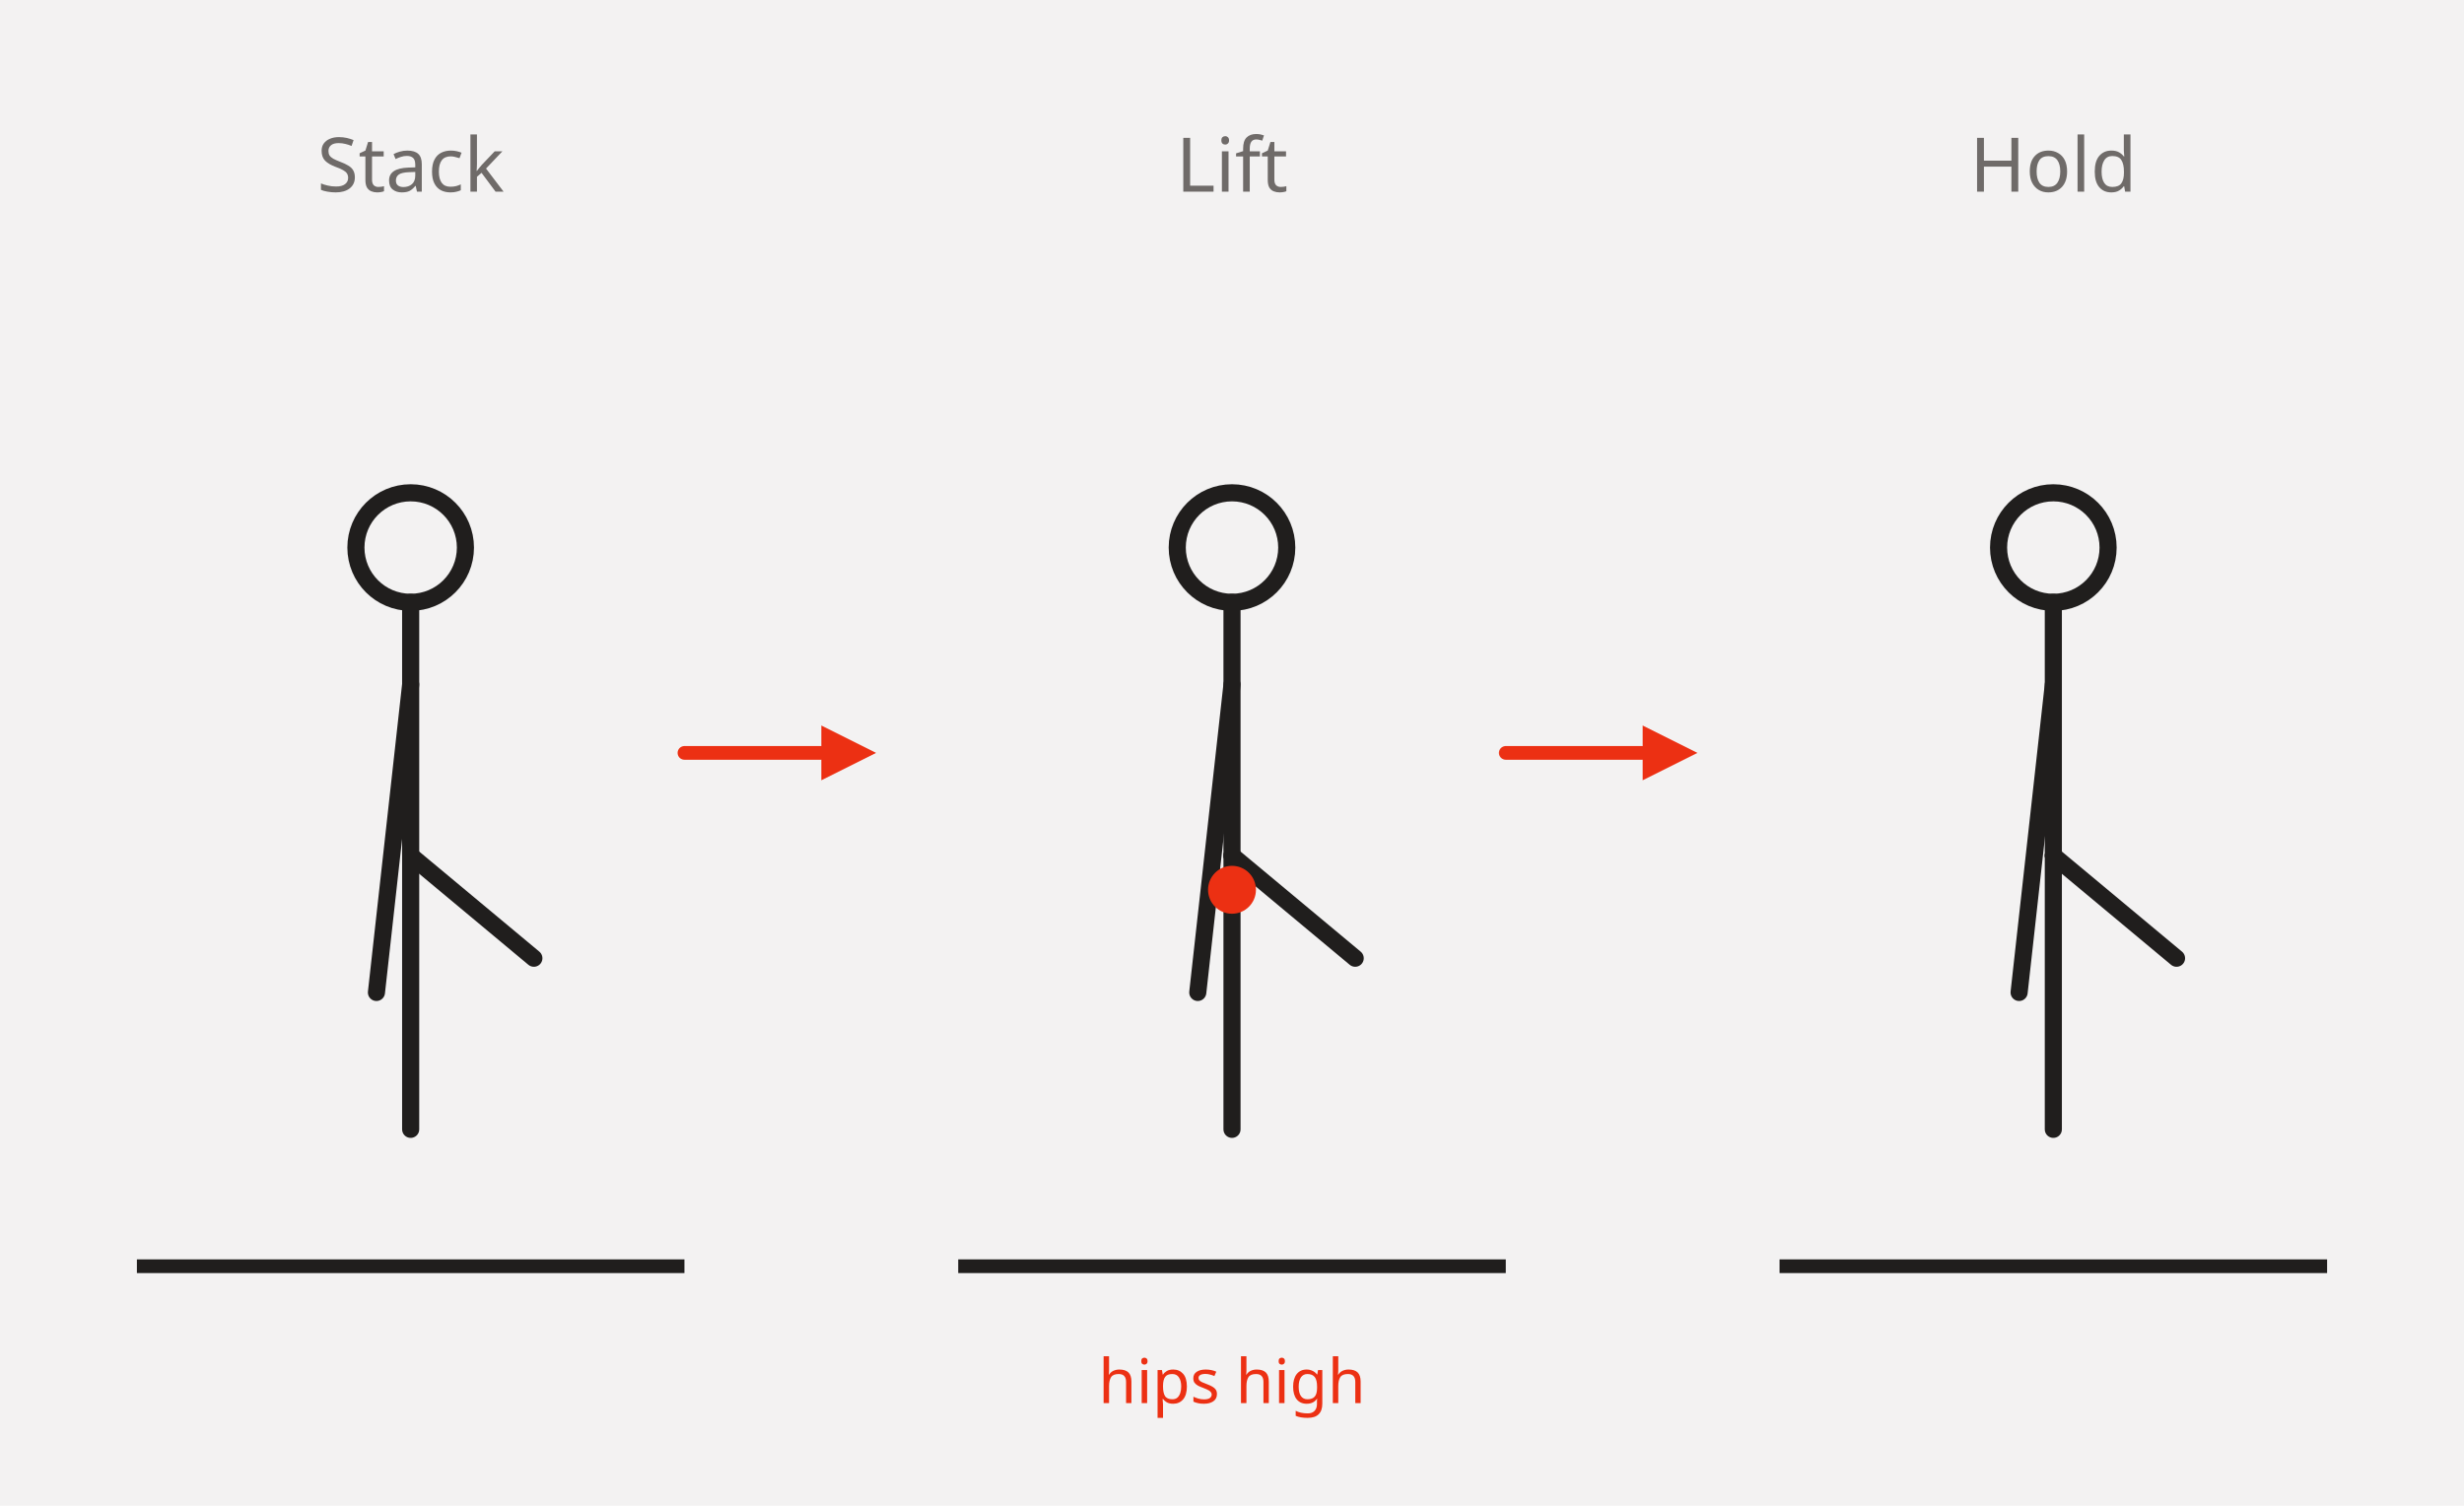
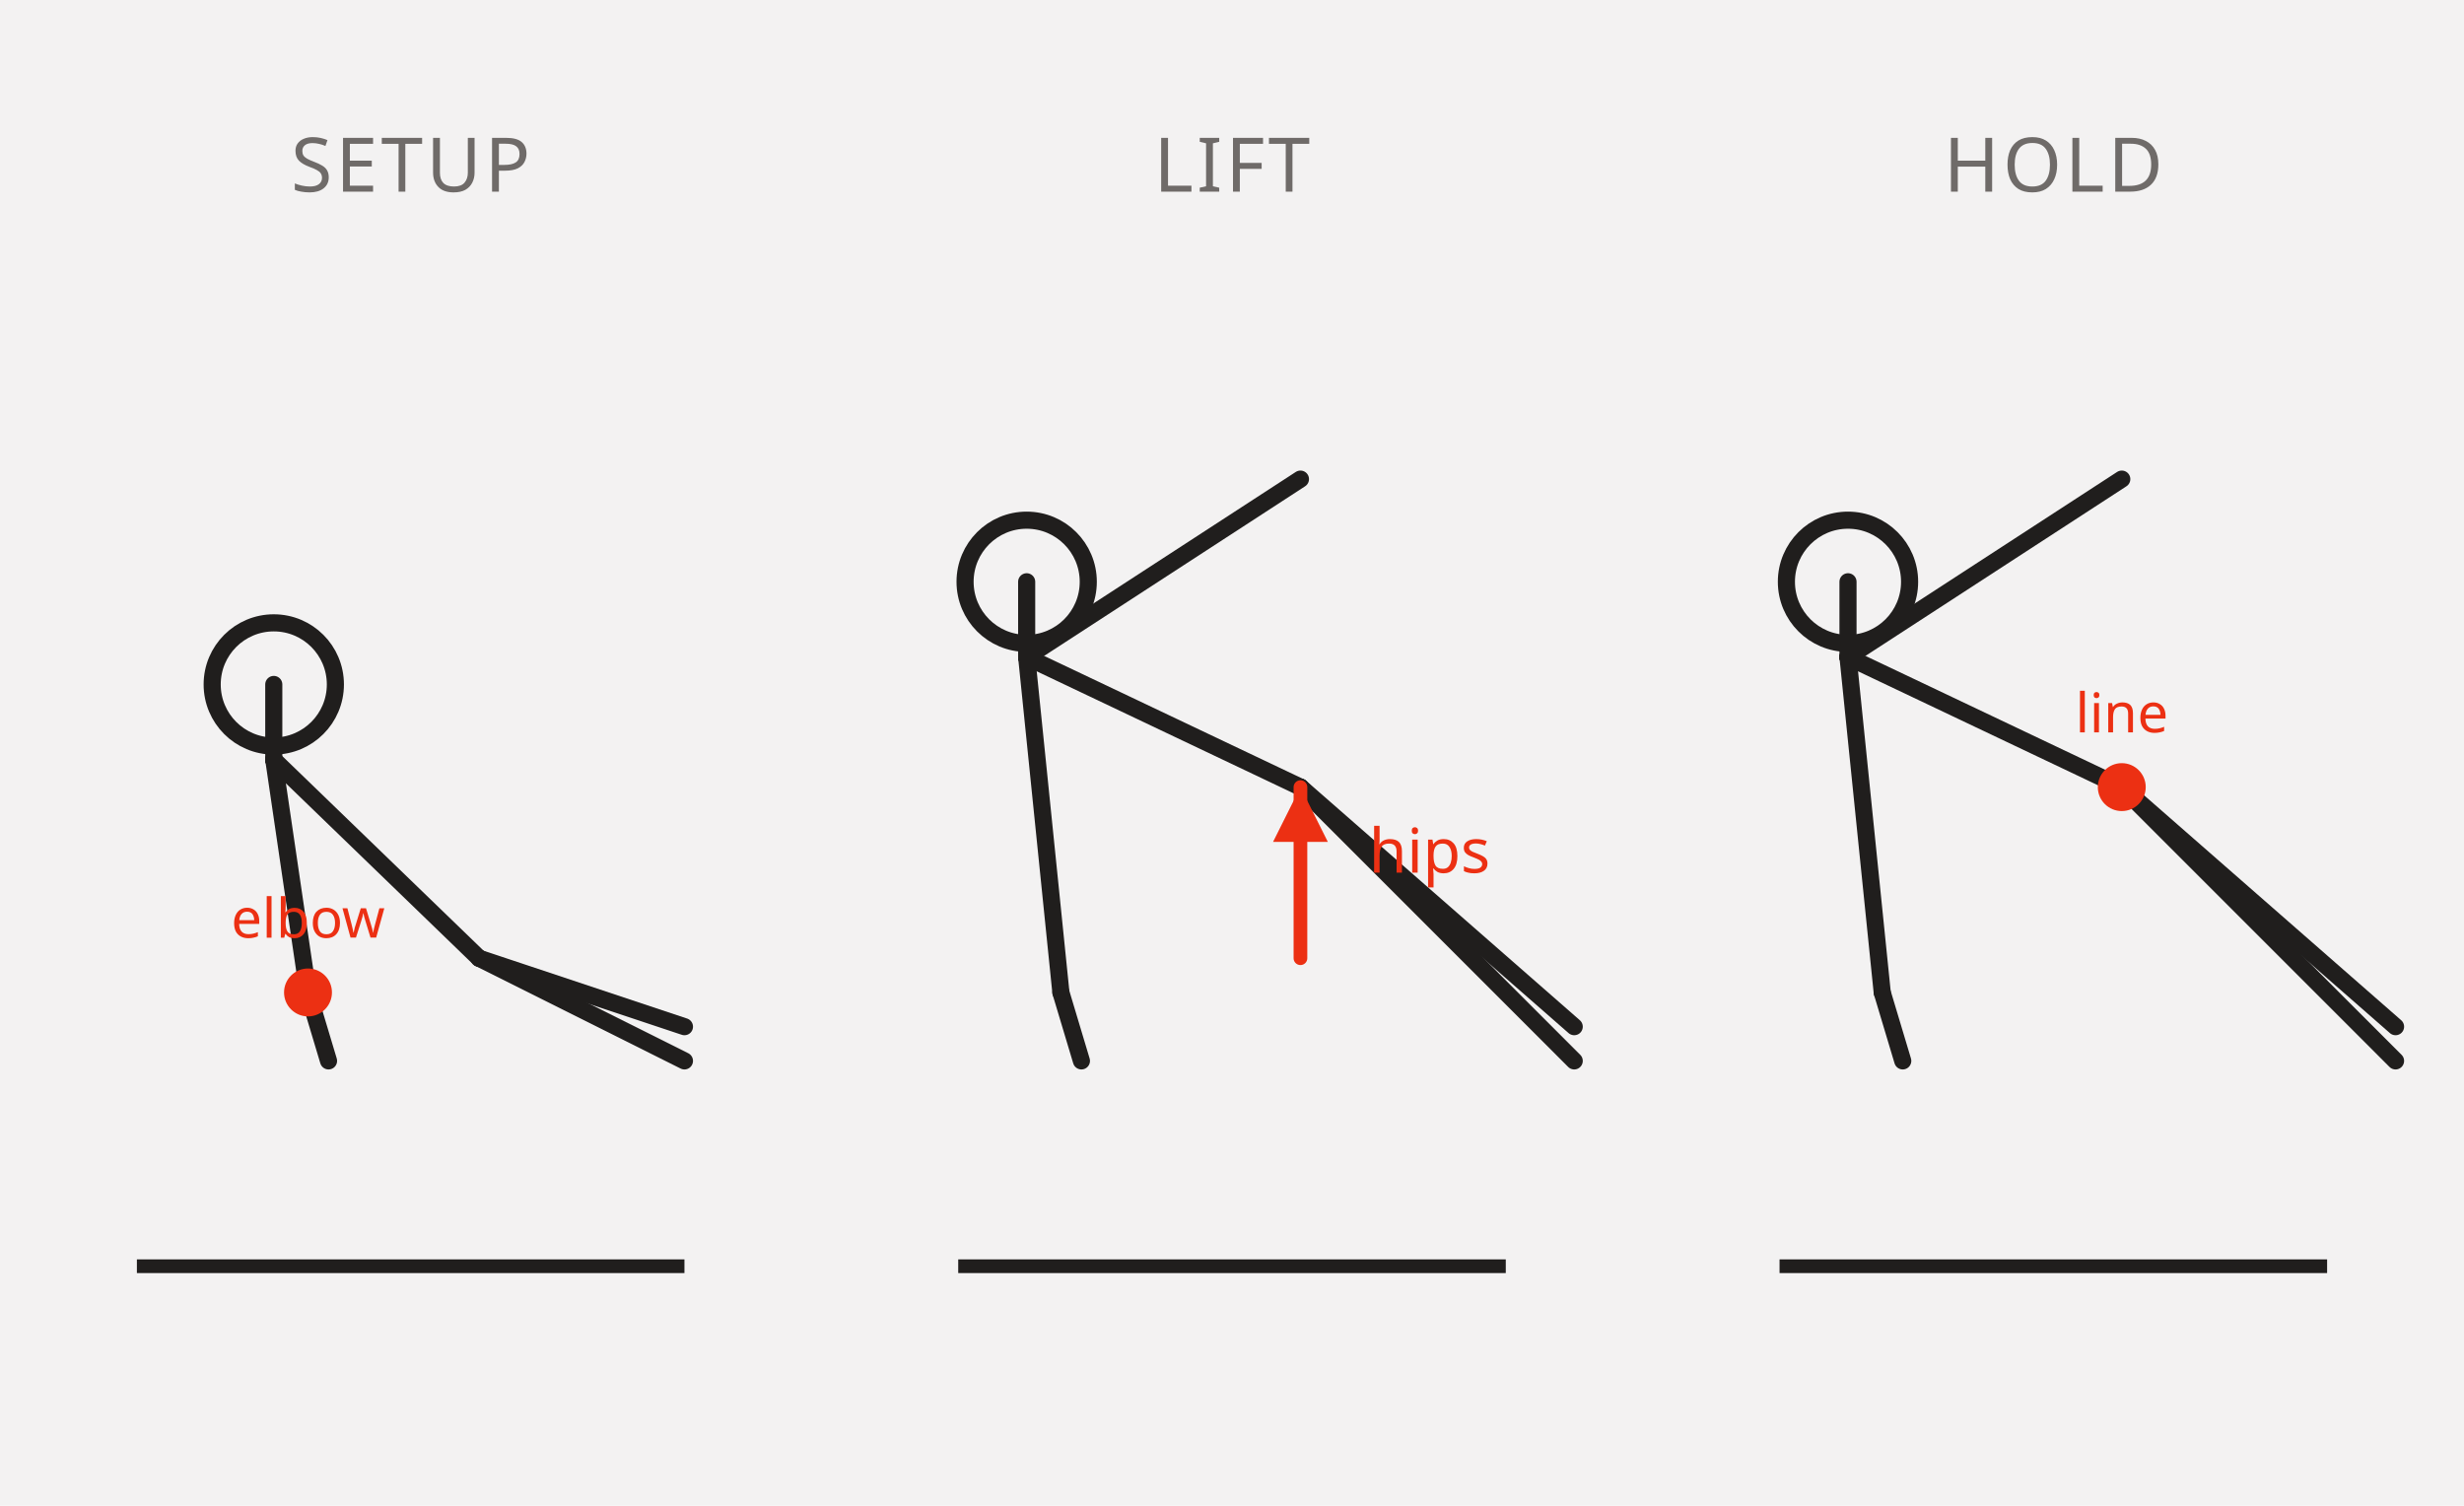
- <svg xmlns="http://www.w3.org/2000/svg" viewBox="0 0 360 220" fill="none" role="img" aria-label="Side plank form: Stack, Lift, Hold">
+ <svg xmlns="http://www.w3.org/2000/svg" viewBox="0 0 360 220" fill="none" role="img" aria-label="Side plank form: setup, lift, hold">
  <rect width="360" height="220" fill="#f3f2f2" />
-   <text x="60" y="28" text-anchor="middle" fill="#6f6b69" font-family="Archivo, system-ui, sans-serif" font-size="11">Stack</text>
-   <text x="180" y="28" text-anchor="middle" fill="#6f6b69" font-family="Archivo, system-ui, sans-serif" font-size="11">Lift</text>
-   <text x="300" y="28" text-anchor="middle" fill="#6f6b69" font-family="Archivo, system-ui, sans-serif" font-size="11">Hold</text>
+   <text x="60" y="28" text-anchor="middle" fill="#6f6b69" font-family="Archivo, system-ui, sans-serif" font-size="11" letter-spacing="0.5">SETUP</text>
+   <text x="180" y="28" text-anchor="middle" fill="#6f6b69" font-family="Archivo, system-ui, sans-serif" font-size="11" letter-spacing="0.5">LIFT</text>
+   <text x="300" y="28" text-anchor="middle" fill="#6f6b69" font-family="Archivo, system-ui, sans-serif" font-size="11" letter-spacing="0.5">HOLD</text>
  <line x1="20" y1="185" x2="100" y2="185" stroke="#201e1d" stroke-width="2" />
  <line x1="140" y1="185" x2="220" y2="185" stroke="#201e1d" stroke-width="2" />
  <line x1="260" y1="185" x2="340" y2="185" stroke="#201e1d" stroke-width="2" />
-   <g stroke="#201e1d" stroke-width="2.5" stroke-linecap="round" stroke-linejoin="round">
-     <circle cx="60" cy="80" r="8" />
-     <line x1="60" y1="88" x2="60" y2="125" />
-     <line x1="60" y1="100" x2="55" y2="145" />
-     <line x1="60" y1="125" x2="60" y2="165" />
-     <line x1="60" y1="125" x2="78" y2="140" />
+   <g stroke="#201e1d" stroke-width="2.5" stroke-linecap="round" stroke-linejoin="round" fill="none">
+     <circle cx="40" cy="100" r="9" />
+     <line x1="40" y1="100" x2="40" y2="111" />
+     <line x1="40" y1="111" x2="70" y2="140" />
+     <line x1="40" y1="111" x2="40" y2="111" />
+     <line x1="40" y1="111" x2="40" y2="111" />
+     <line x1="40" y1="111" x2="45" y2="145" />
+     <line x1="45" y1="145" x2="48" y2="155" />
+     <line x1="70" y1="140" x2="100" y2="155" />
+     <line x1="70" y1="140" x2="100" y2="150" />
  </g>
-   <g stroke="#201e1d" stroke-width="2.5" stroke-linecap="round" stroke-linejoin="round">
-     <circle cx="180" cy="80" r="8" />
-     <line x1="180" y1="88" x2="180" y2="125" />
-     <line x1="180" y1="100" x2="175" y2="145" />
-     <line x1="180" y1="125" x2="180" y2="165" />
-     <line x1="180" y1="125" x2="198" y2="140" />
+   <circle cx="45" cy="145" r="3.5" fill="#ec3013" />
+   <text x="45" y="137" text-anchor="middle" fill="#ec3013" font-family="Archivo, system-ui, sans-serif" font-size="8">elbow</text>
+   <g stroke="#201e1d" stroke-width="2.5" stroke-linecap="round" stroke-linejoin="round" fill="none">
+     <circle cx="150" cy="85" r="9" />
+     <line x1="150" y1="85" x2="150" y2="96" />
+     <line x1="150" y1="96" x2="190" y2="115" />
+     <line x1="150" y1="96" x2="150" y2="96" />
+     <line x1="150" y1="96" x2="150" y2="96" />
+     <line x1="150" y1="96" x2="155" y2="145" />
+     <line x1="155" y1="145" x2="158" y2="155" />
+     <line x1="150" y1="96" x2="190" y2="70" />
+     <line x1="190" y1="115" x2="230" y2="155" />
+     <line x1="190" y1="115" x2="230" y2="150" />
  </g>
-   <g stroke="#201e1d" stroke-width="2.5" stroke-linecap="round" stroke-linejoin="round">
-     <circle cx="300" cy="80" r="8" />
-     <line x1="300" y1="88" x2="300" y2="125" />
-     <line x1="300" y1="100" x2="295" y2="145" />
-     <line x1="300" y1="125" x2="300" y2="165" />
-     <line x1="300" y1="125" x2="318" y2="140" />
+   <path d="M190 140 L190 115" stroke="#ec3013" stroke-width="2" stroke-linecap="round" />
+   <polygon points="190,115 194,123 186,123" fill="#ec3013" />
+   <text x="200" y="127.5" fill="#ec3013" font-family="Archivo, system-ui, sans-serif" font-size="9">hips</text>
+   <g stroke="#201e1d" stroke-width="2.5" stroke-linecap="round" stroke-linejoin="round" fill="none">
+     <circle cx="270" cy="85" r="9" />
+     <line x1="270" y1="85" x2="270" y2="96" />
+     <line x1="270" y1="96" x2="310" y2="115" />
+     <line x1="270" y1="96" x2="270" y2="96" />
+     <line x1="270" y1="96" x2="270" y2="96" />
+     <line x1="270" y1="96" x2="275" y2="145" />
+     <line x1="275" y1="145" x2="278" y2="155" />
+     <line x1="270" y1="96" x2="310" y2="70" />
+     <line x1="310" y1="115" x2="350" y2="155" />
+     <line x1="310" y1="115" x2="350" y2="150" />
  </g>
-   <path d="M100 110 L120 110" stroke="#ec3013" stroke-width="2" stroke-linecap="round" />
-   <polygon points="120,106 128,110 120,114" fill="#ec3013" />
-   <path d="M220 110 L240 110" stroke="#ec3013" stroke-width="2" stroke-linecap="round" />
-   <polygon points="240,106 248,110 240,114" fill="#ec3013" />
-   <circle cx="180" cy="130" r="3.5" fill="#ec3013" />
-   <text x="180" y="205" text-anchor="middle" fill="#ec3013" font-family="Archivo, system-ui, sans-serif" font-size="9">hips high</text>
+   <circle cx="310" cy="115" r="3.5" fill="#ec3013" />
+   <text x="310" y="107" text-anchor="middle" fill="#ec3013" font-family="Archivo, system-ui, sans-serif" font-size="8">line</text>
</svg>
